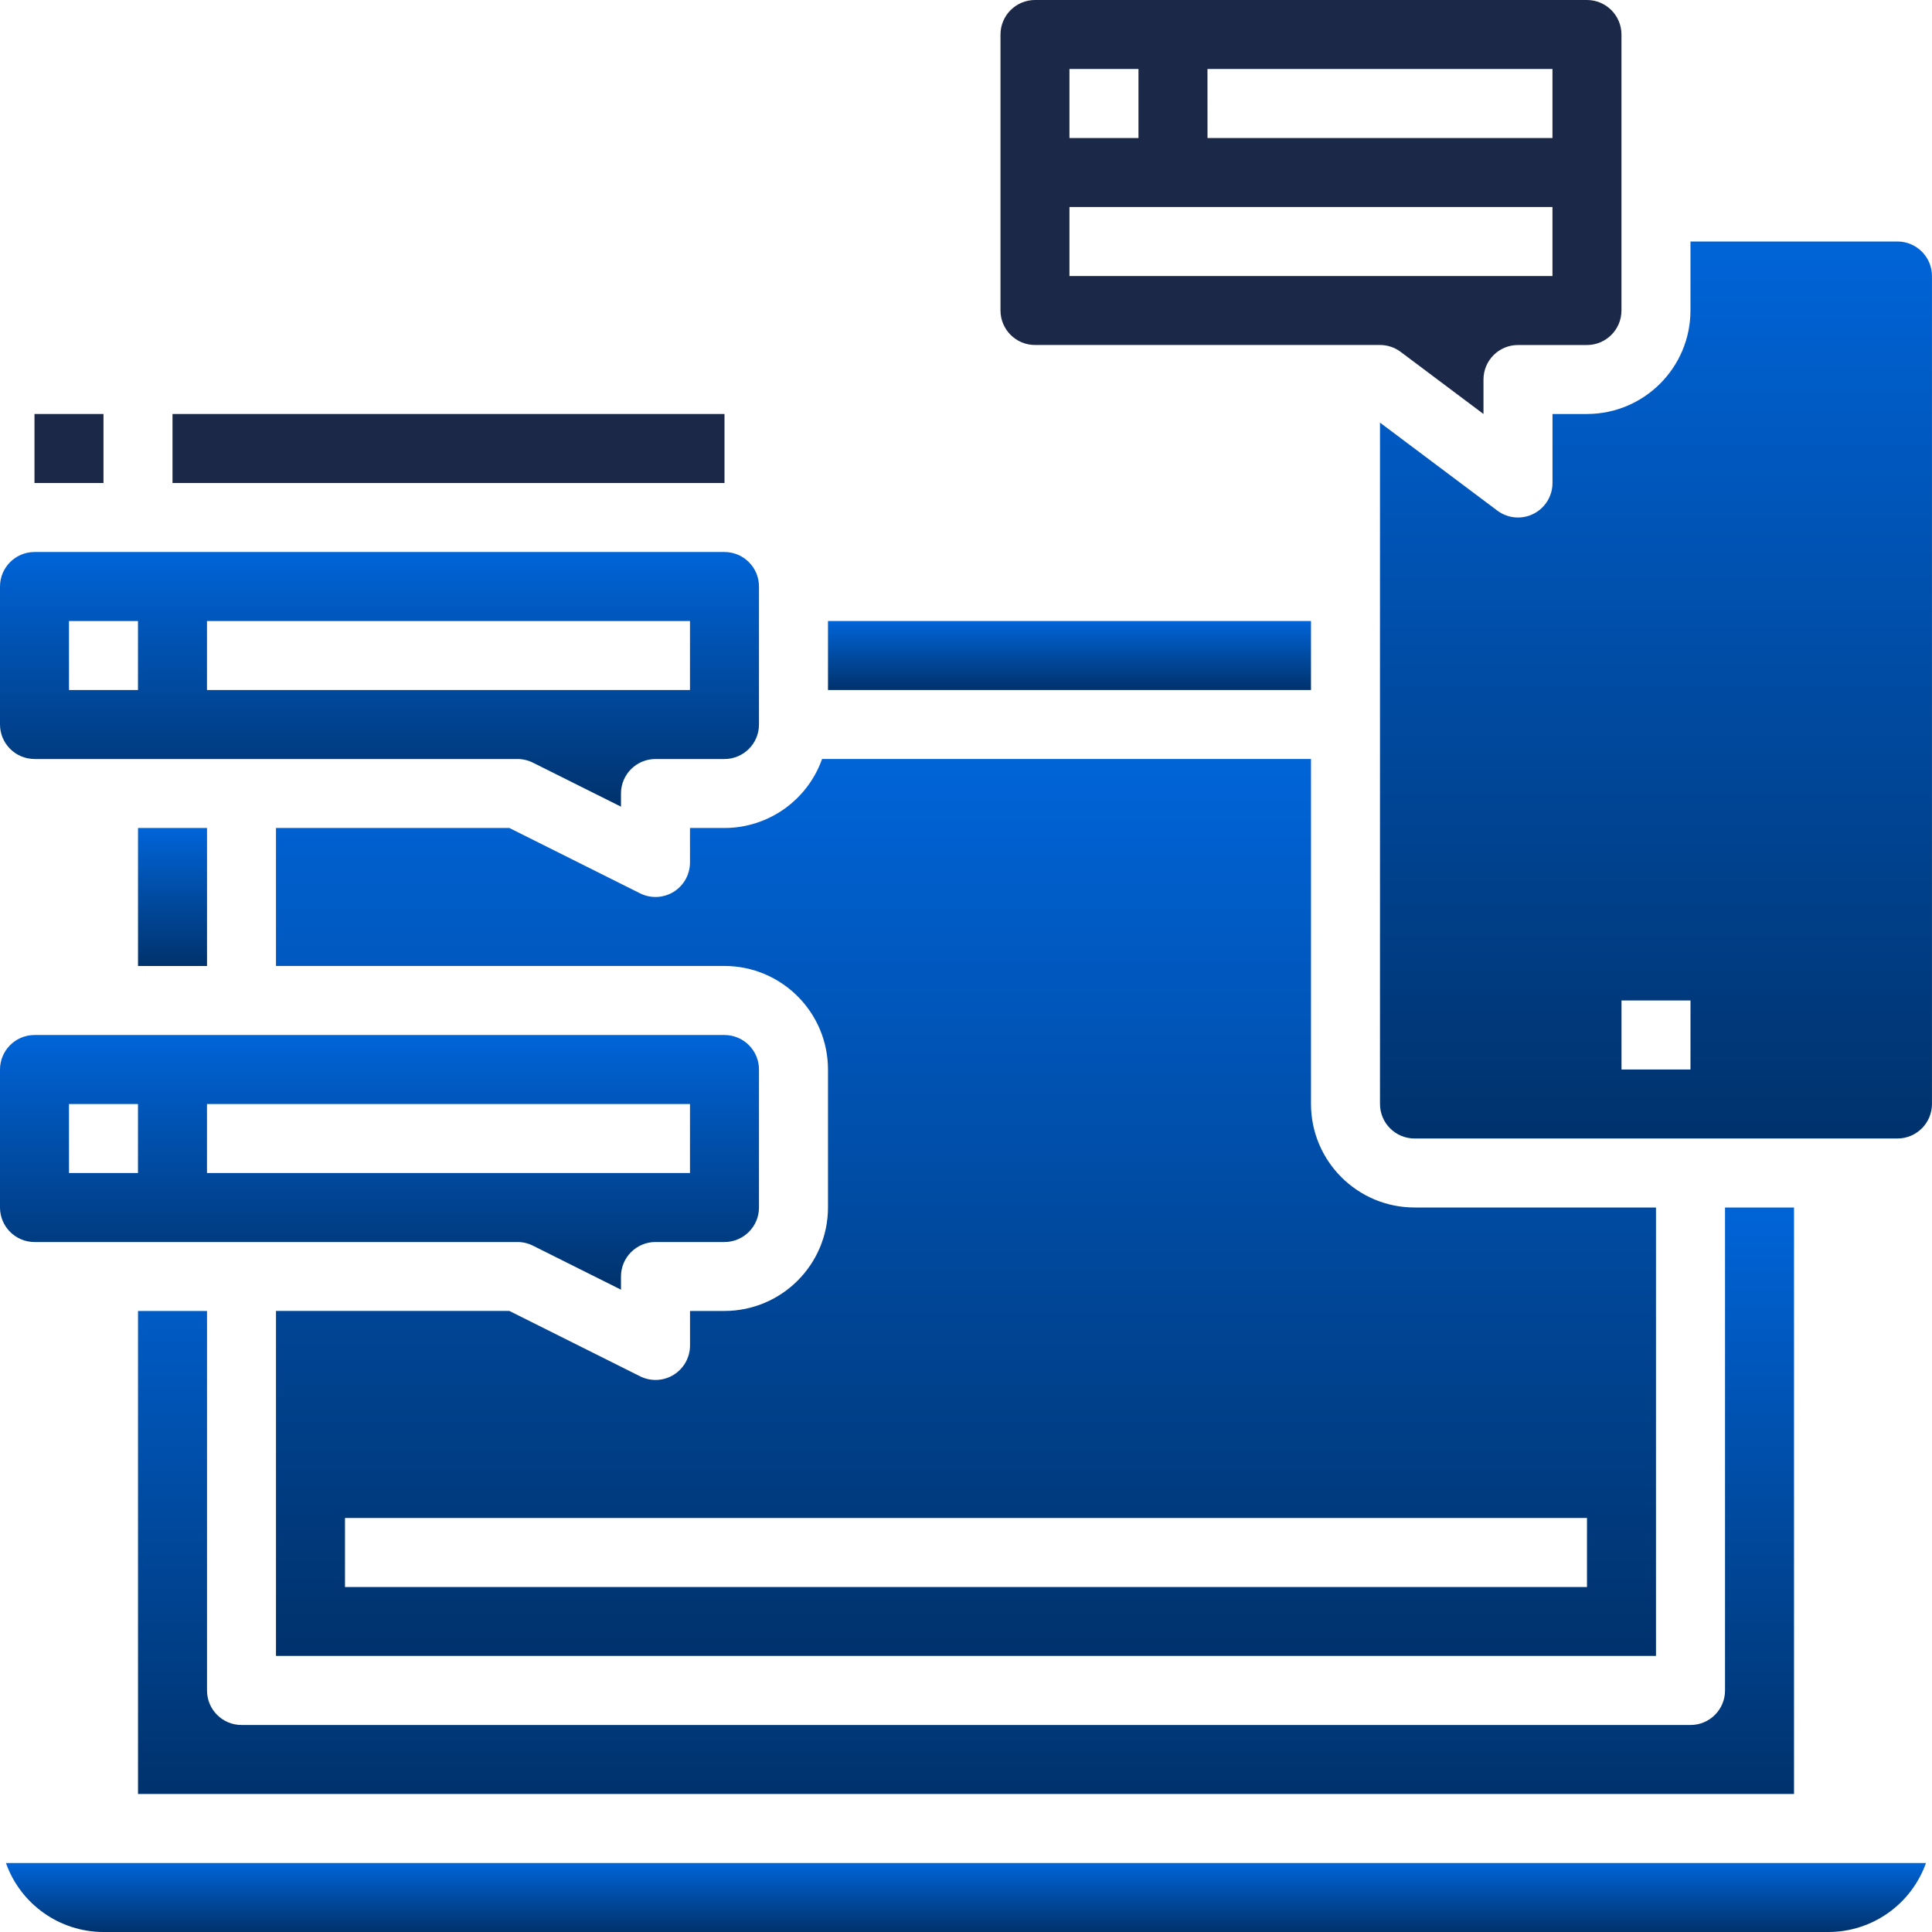
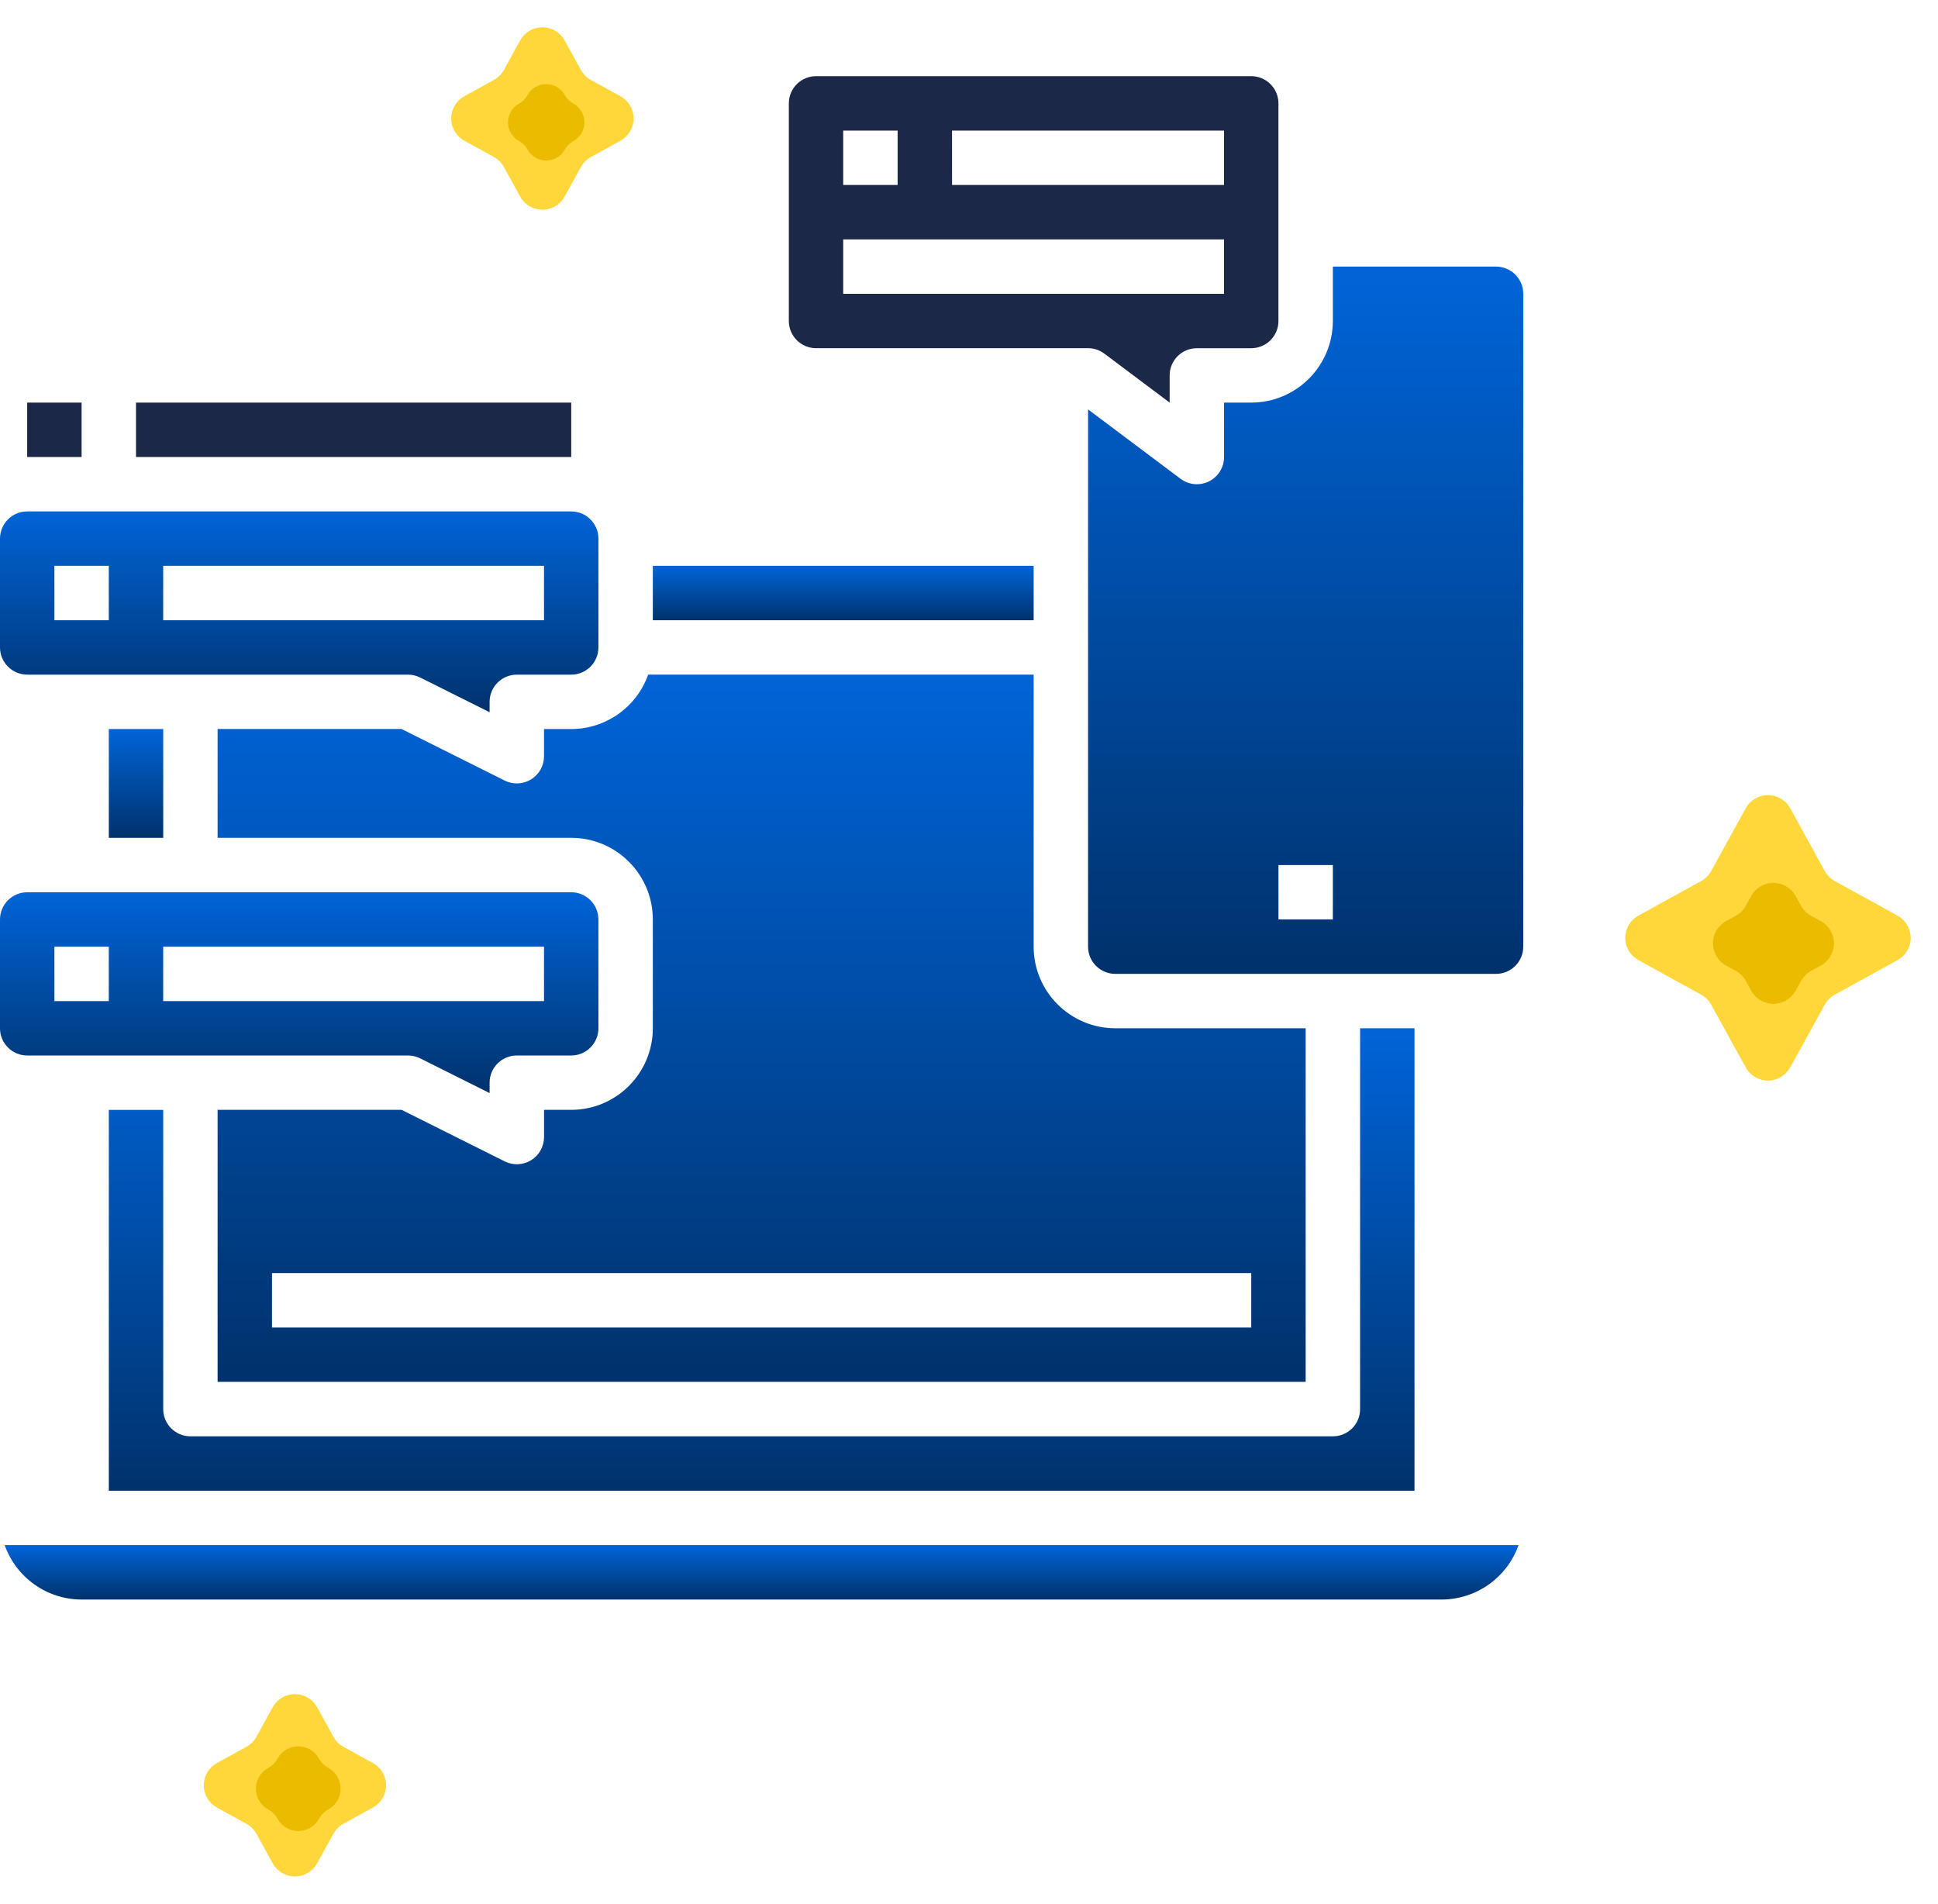
- <svg xmlns="http://www.w3.org/2000/svg" width="60" height="60" viewBox="0 0 60 60">
+ <svg xmlns="http://www.w3.org/2000/svg" width="76.335" height="74.982" viewBox="0 0 76.335 74.982">
  <defs>
    <linearGradient id="linear-gradient" x1="0.5" x2="0.5" y2="1" gradientUnits="objectBoundingBox">
      <stop offset="0" stop-color="#0064d8" />
      <stop offset="1" stop-color="#00326c" />
    </linearGradient>
  </defs>
-   <g id="messaging" transform="translate(-32 -32)">
-     <path id="Path_28547" data-name="Path 28547" d="M64,315.214v15h51.429V312h-2.143v15a1.071,1.071,0,0,1-1.071,1.071h-45A1.071,1.071,0,0,1,66.143,327V315.214Z" transform="translate(-27.714 -242.5)" fill="url(#linear-gradient)" />
-     <path id="Path_28548" data-name="Path 28548" d="M33.071,166.429h15a1.07,1.07,0,0,1,.479.113l2.735,1.367V167.5a1.071,1.071,0,0,1,1.071-1.071H54.5a1.073,1.073,0,0,0,1.071-1.071v-4.286A1.073,1.073,0,0,0,54.5,160H33.071A1.073,1.073,0,0,0,32,161.071v4.286a1.073,1.073,0,0,0,1.071,1.071Zm5.357-4.286h15v2.143h-15Zm-4.286,0h2.143v2.143H34.143Z" transform="translate(0 -110.857)" fill="url(#linear-gradient)" />
-     <path id="Path_28549" data-name="Path 28549" d="M108.857,210.143v1.071a1.071,1.071,0,0,1-1.551.958l-4.06-2.03H96v4.286h13.929a3.218,3.218,0,0,1,3.214,3.214v4.286a3.218,3.218,0,0,1-3.214,3.214h-1.071v1.071a1.071,1.071,0,0,1-1.551.958l-4.06-2.03H96v10.714h42.857V221.929h-7.5a3.218,3.218,0,0,1-3.214-3.214V208H112.959a3.219,3.219,0,0,1-3.03,2.143Zm27.857,21.429v2.143H98.143v-2.143Z" transform="translate(-55.429 -152.429)" fill="url(#linear-gradient)" />
-     <path id="Path_28550" data-name="Path 28550" d="M224,176h15v2.143H224Z" transform="translate(-166.286 -124.714)" fill="url(#linear-gradient)" />
-     <path id="Path_28551" data-name="Path 28551" d="M64,224h2.143v4.286H64Z" transform="translate(-27.714 -166.286)" fill="url(#linear-gradient)" />
-     <path id="Path_28552" data-name="Path 28552" d="M36.4,466.143H89.973A3.22,3.22,0,0,0,93,464H33.371A3.22,3.22,0,0,0,36.4,466.143Z" transform="translate(-1.187 -374.143)" fill="url(#linear-gradient)" />
-     <path id="Path_28553" data-name="Path 28553" d="M265.071,42.714h10.714a1.071,1.071,0,0,1,.643.214L279,44.857V43.786a1.071,1.071,0,0,1,1.071-1.071h2.143a1.073,1.073,0,0,0,1.071-1.071V33.071A1.073,1.073,0,0,0,282.214,32H265.071A1.073,1.073,0,0,0,264,33.071v8.571A1.073,1.073,0,0,0,265.071,42.714Zm5.357-8.571h10.714v2.143H270.429Zm-4.286,0h2.143v2.143h-2.143Zm0,4.286h15v2.143h-15Z" transform="translate(-200.929)" fill="#1c2848" />
-     <path id="Path_28554" data-name="Path 28554" d="M368.071,88h-6.429v2.143a3.218,3.218,0,0,1-3.214,3.214h-1.071V95.5a1.071,1.071,0,0,1-1.714.857L352,93.625v21.161a1.073,1.073,0,0,0,1.071,1.071h15a1.073,1.073,0,0,0,1.071-1.071V89.071A1.073,1.073,0,0,0,368.071,88Zm-6.429,25.714H359.5v-2.143h2.143Z" transform="translate(-277.143 -48.5)" fill="url(#linear-gradient)" />
-     <path id="Path_28555" data-name="Path 28555" d="M33.071,278.429h15a1.071,1.071,0,0,1,.479.113l2.735,1.367V279.5a1.071,1.071,0,0,1,1.071-1.071H54.5a1.073,1.073,0,0,0,1.071-1.071v-4.286A1.073,1.073,0,0,0,54.5,272H33.071A1.073,1.073,0,0,0,32,273.071v4.286A1.073,1.073,0,0,0,33.071,278.429Zm5.357-4.286h15v2.143h-15Zm-4.286,0h2.143v2.143H34.143Z" transform="translate(0 -207.857)" fill="url(#linear-gradient)" />
-     <path id="Path_28556" data-name="Path 28556" d="M40,128h2.143v2.143H40Z" transform="translate(-6.929 -83.143)" fill="#1c2848" />
-     <path id="Path_28557" data-name="Path 28557" d="M72,128H89.143v2.143H72Z" transform="translate(-34.643 -83.143)" fill="#1c2848" />
+   <g id="messaging" transform="translate(-741 -3507)">
+     <g id="messaging-2" data-name="messaging" transform="translate(709 3478)">
+       <path id="Path_28547" data-name="Path 28547" d="M64,315.214v15h51.429V312h-2.143v15a1.071,1.071,0,0,1-1.071,1.071h-45A1.071,1.071,0,0,1,66.143,327V315.214Z" transform="translate(-27.714 -242.5)" fill="url(#linear-gradient)" />
+       <path id="Path_28548" data-name="Path 28548" d="M33.071,166.429h15a1.07,1.07,0,0,1,.479.113l2.735,1.367V167.5a1.071,1.071,0,0,1,1.071-1.071H54.5a1.073,1.073,0,0,0,1.071-1.071v-4.286A1.073,1.073,0,0,0,54.5,160H33.071A1.073,1.073,0,0,0,32,161.071v4.286a1.073,1.073,0,0,0,1.071,1.071Zm5.357-4.286h15v2.143h-15Zm-4.286,0h2.143v2.143H34.143Z" transform="translate(0 -110.857)" fill="url(#linear-gradient)" />
+       <path id="Path_28549" data-name="Path 28549" d="M108.857,210.143v1.071a1.071,1.071,0,0,1-1.551.958l-4.06-2.03H96v4.286h13.929a3.218,3.218,0,0,1,3.214,3.214v4.286a3.218,3.218,0,0,1-3.214,3.214h-1.071v1.071a1.071,1.071,0,0,1-1.551.958l-4.06-2.03H96v10.714h42.857V221.929h-7.5a3.218,3.218,0,0,1-3.214-3.214V208H112.959a3.219,3.219,0,0,1-3.03,2.143Zm27.857,21.429v2.143H98.143v-2.143Z" transform="translate(-55.429 -152.429)" fill="url(#linear-gradient)" />
+       <path id="Path_28550" data-name="Path 28550" d="M224,176h15v2.143H224Z" transform="translate(-166.286 -124.714)" fill="url(#linear-gradient)" />
+       <path id="Path_28551" data-name="Path 28551" d="M64,224h2.143v4.286H64Z" transform="translate(-27.714 -166.286)" fill="url(#linear-gradient)" />
+       <path id="Path_28552" data-name="Path 28552" d="M36.4,466.143H89.973A3.22,3.22,0,0,0,93,464H33.371A3.22,3.22,0,0,0,36.4,466.143Z" transform="translate(-1.187 -374.143)" fill="url(#linear-gradient)" />
+       <path id="Path_28553" data-name="Path 28553" d="M265.071,42.714h10.714a1.071,1.071,0,0,1,.643.214L279,44.857V43.786a1.071,1.071,0,0,1,1.071-1.071h2.143a1.073,1.073,0,0,0,1.071-1.071V33.071A1.073,1.073,0,0,0,282.214,32H265.071A1.073,1.073,0,0,0,264,33.071v8.571A1.073,1.073,0,0,0,265.071,42.714Zm5.357-8.571h10.714v2.143H270.429Zm-4.286,0h2.143v2.143h-2.143Zm0,4.286h15v2.143h-15Z" transform="translate(-200.929)" fill="#1c2848" />
+       <path id="Path_28554" data-name="Path 28554" d="M368.071,88h-6.429v2.143a3.218,3.218,0,0,1-3.214,3.214h-1.071V95.5a1.071,1.071,0,0,1-1.714.857L352,93.625v21.161a1.073,1.073,0,0,0,1.071,1.071h15a1.073,1.073,0,0,0,1.071-1.071V89.071A1.073,1.073,0,0,0,368.071,88Zm-6.429,25.714H359.5v-2.143h2.143Z" transform="translate(-277.143 -48.5)" fill="url(#linear-gradient)" />
+       <path id="Path_28555" data-name="Path 28555" d="M33.071,278.429h15a1.071,1.071,0,0,1,.479.113l2.735,1.367V279.5a1.071,1.071,0,0,1,1.071-1.071H54.5a1.073,1.073,0,0,0,1.071-1.071v-4.286A1.073,1.073,0,0,0,54.5,272H33.071A1.073,1.073,0,0,0,32,273.071v4.286A1.073,1.073,0,0,0,33.071,278.429Zm5.357-4.286h15v2.143h-15Zm-4.286,0h2.143v2.143H34.143Z" transform="translate(0 -207.857)" fill="url(#linear-gradient)" />
+       <path id="Path_28556" data-name="Path 28556" d="M40,128h2.143v2.143H40Z" transform="translate(-6.929 -83.143)" fill="#1c2848" />
+       <path id="Path_28557" data-name="Path 28557" d="M72,128H89.143v2.143H72Z" transform="translate(-34.643 -83.143)" fill="#1c2848" />
+     </g>
+     <g id="Group_7597" data-name="Group 7597" transform="translate(410 3135.334)">
+       <g id="Group_80" data-name="Group 80" transform="translate(393.941 401.908)">
+         <path id="Polygon_1" data-name="Polygon 1" d="M5.821,1.592a1,1,0,0,1,1.752,0L8.934,4.065a1,1,0,0,0,.394.394L11.8,5.821a1,1,0,0,1,0,1.752L9.328,8.934a1,1,0,0,0-.394.394L7.573,11.8a1,1,0,0,1-1.752,0L4.459,9.328a1,1,0,0,0-.394-.394L1.592,7.573a1,1,0,0,1,0-1.752L4.065,4.459a1,1,0,0,0,.394-.394Z" fill="#ffd73b" />
+         <path id="Polygon_2" data-name="Polygon 2" d="M2.58,1.592a1,1,0,0,1,1.752,0l.211.384a1,1,0,0,0,.394.394l.384.211a1,1,0,0,1,0,1.752l-.384.211a1,1,0,0,0-.394.394l-.211.384a1,1,0,0,1-1.752,0l-.211-.384a1,1,0,0,0-.394-.394l-.384-.211a1,1,0,0,1,0-1.752l.384-.211a1,1,0,0,0,.394-.394Z" transform="translate(3.456 3.456)" fill="#ebbb00" />
+       </g>
+       <g id="Group_81" data-name="Group 81" transform="translate(337.951 437.317)">
+         <path id="Polygon_1-2" data-name="Polygon 1" d="M3.789,1.592a1,1,0,0,1,1.752,0l.64,1.163a1,1,0,0,0,.394.394l1.163.64a1,1,0,0,1,0,1.752l-1.163.64a1,1,0,0,0-.394.394l-.64,1.163a1,1,0,0,1-1.752,0l-.64-1.163a1,1,0,0,0-.394-.394l-1.163-.64a1,1,0,0,1,0-1.752l1.163-.64a1,1,0,0,0,.394-.394Z" transform="translate(0)" fill="#ffd73b" />
+         <path id="Polygon_2-2" data-name="Polygon 2" d="M1.853,1.486a.933.933,0,0,1,1.635,0h0a.933.933,0,0,0,.368.368h0a.933.933,0,0,1,0,1.635h0a.933.933,0,0,0-.368.368h0a.933.933,0,0,1-1.635,0h0a.933.933,0,0,0-.368-.368h0a.933.933,0,0,1,0-1.635h0a.933.933,0,0,0,.368-.368Z" transform="translate(2.127 2.127)" fill="#ebbb00" />
+       </g>
+       <g id="Group_82" data-name="Group 82" transform="translate(347.697 371.665)">
+         <path id="Polygon_1-3" data-name="Polygon 1" d="M3.791,1.592a1,1,0,0,1,1.752,0l.641,1.165a1,1,0,0,0,.394.394l1.165.641a1,1,0,0,1,0,1.752l-1.165.641a1,1,0,0,0-.394.394L5.543,7.743a1,1,0,0,1-1.752,0L3.15,6.578a1,1,0,0,0-.394-.394L1.592,5.543a1,1,0,0,1,0-1.752L2.756,3.15a1,1,0,0,0,.394-.394Z" transform="translate(0 0)" fill="#ffd73b" />
+         <path id="Polygon_2-3" data-name="Polygon 2" d="M1.671,1.34a.842.842,0,0,1,1.475,0h0a.842.842,0,0,0,.332.332h0a.842.842,0,0,1,0,1.475h0a.842.842,0,0,0-.332.332h0a.842.842,0,0,1-1.475,0h0a.842.842,0,0,0-.332-.332h0a.842.842,0,0,1,0-1.475h0a.842.842,0,0,0,.332-.332Z" transform="translate(2.409 2.409)" fill="#ebbb00" />
+       </g>
+     </g>
  </g>
</svg>
